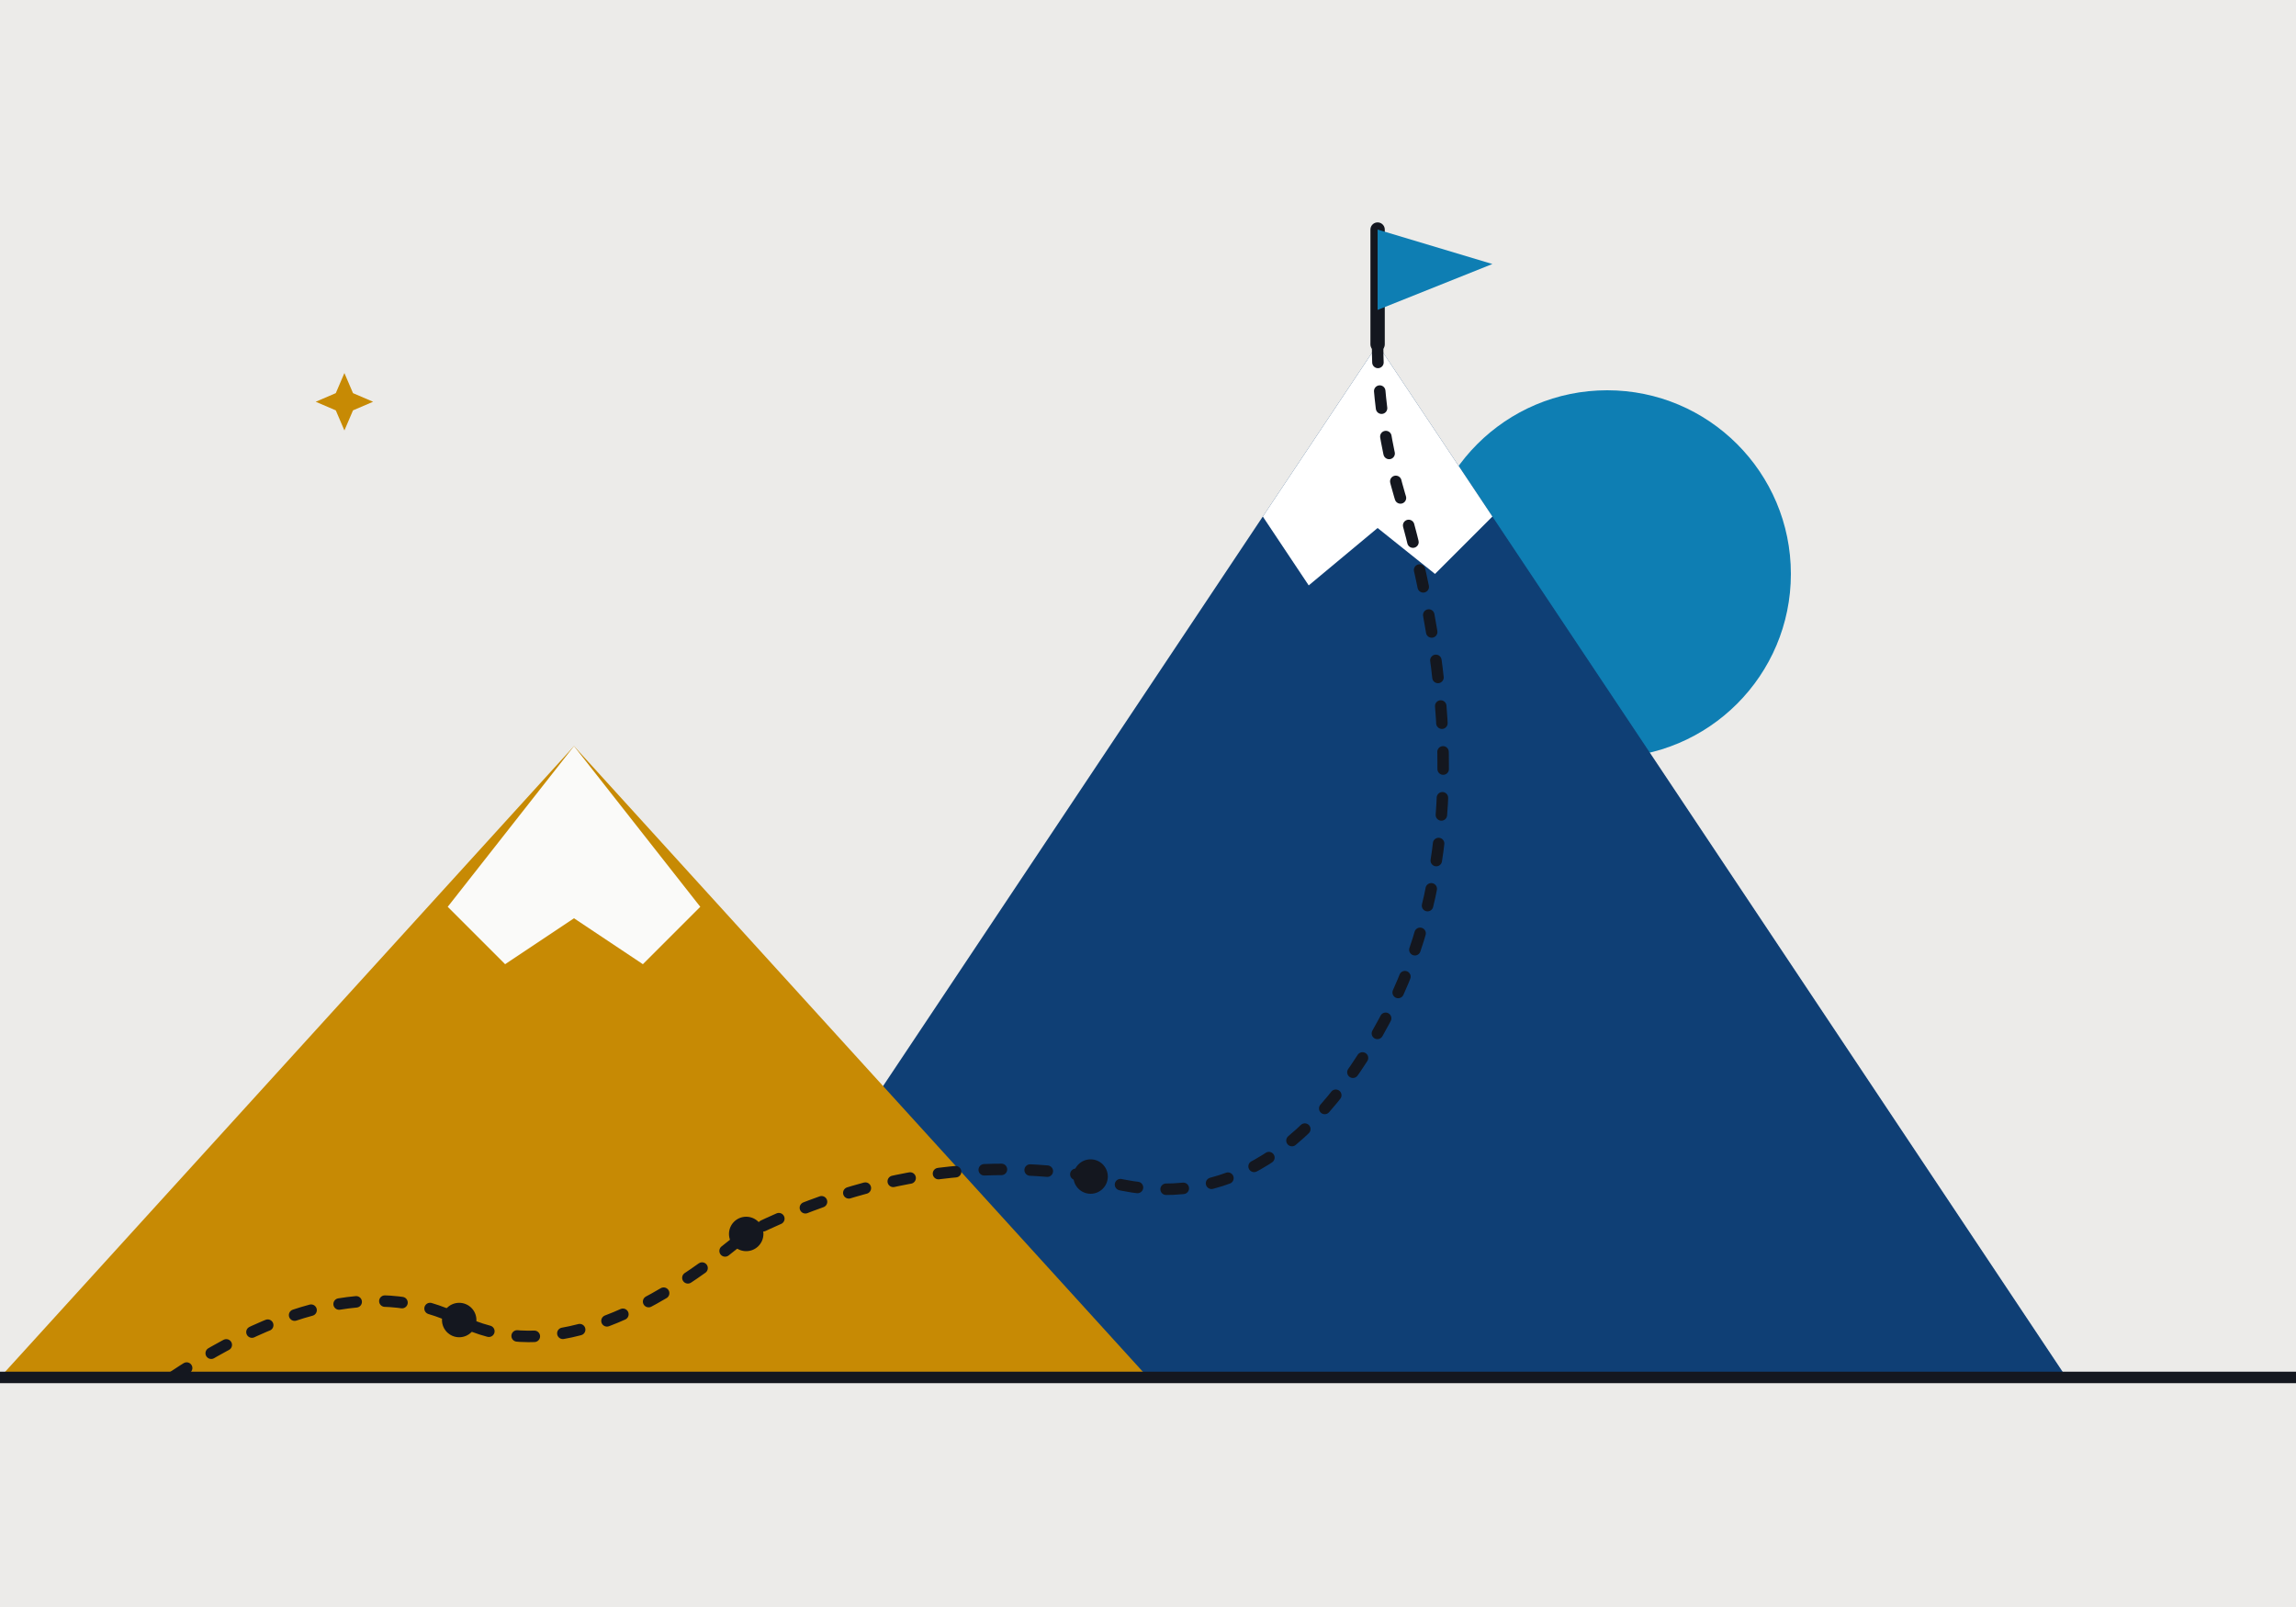
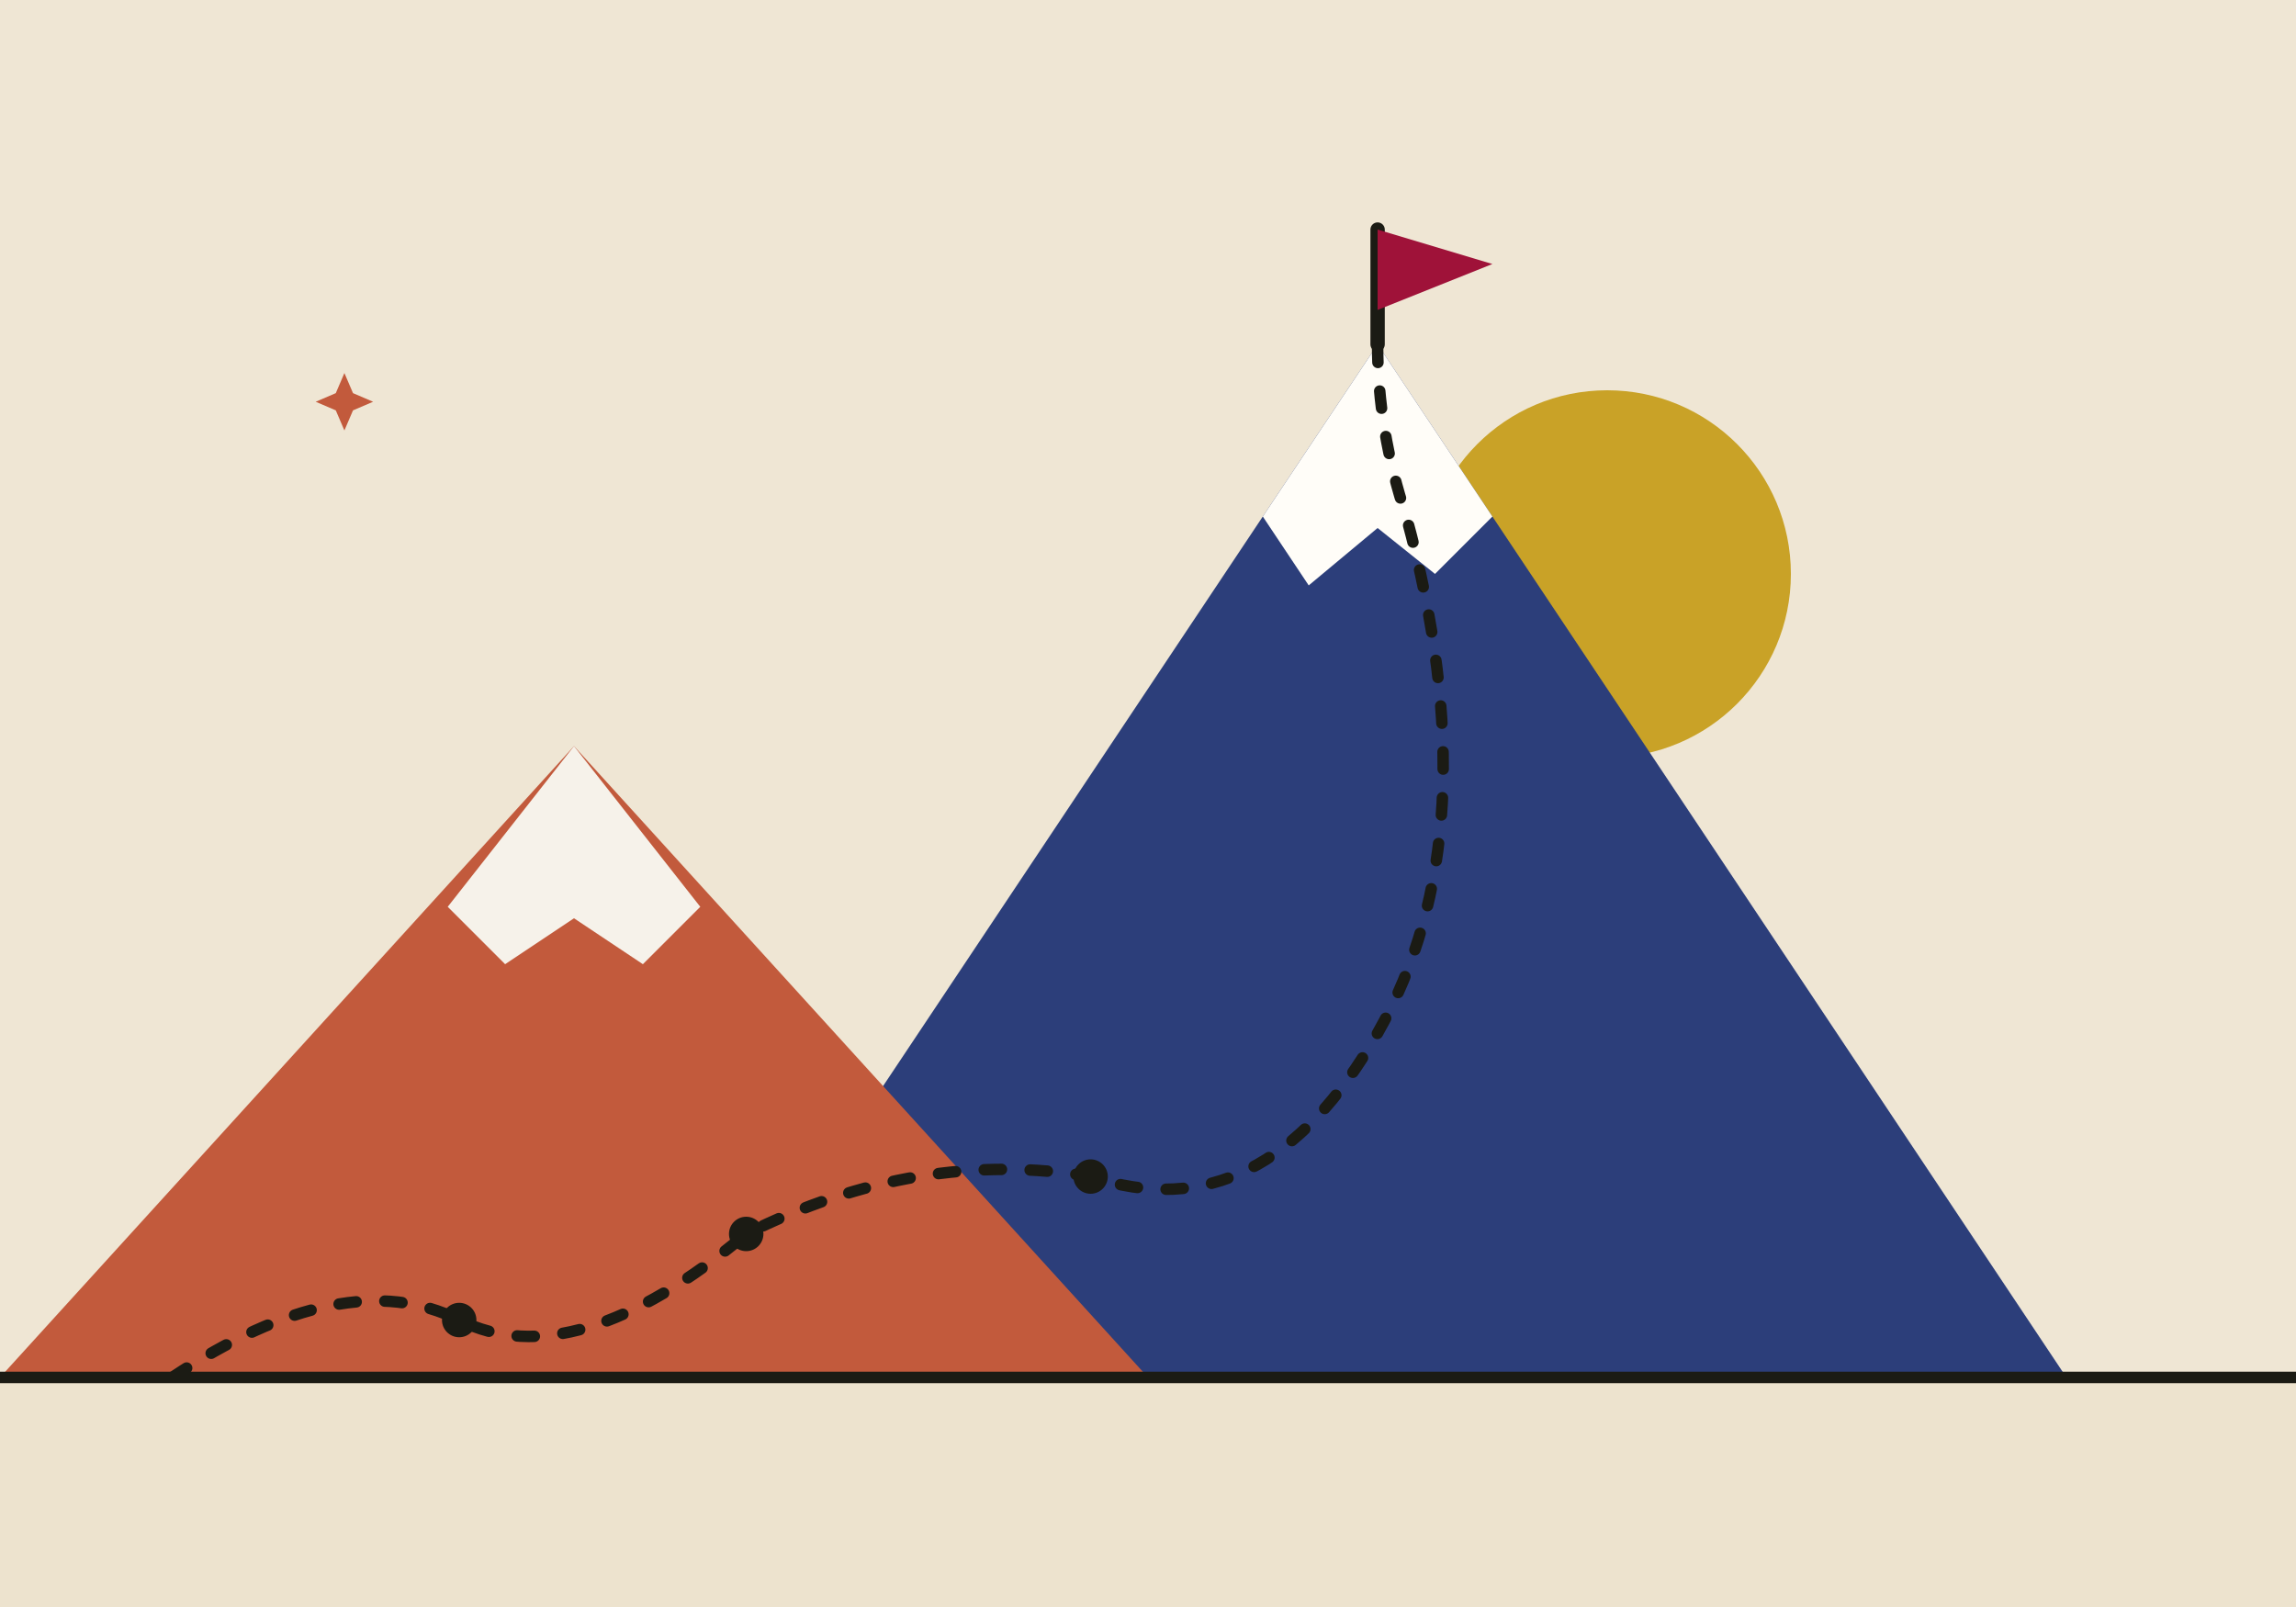
<svg xmlns="http://www.w3.org/2000/svg" viewBox="0 0 400 280" width="400" height="280">
-   <rect width="400" height="280" fill="#ECEBE9" />
-   <circle cx="280" cy="100" r="32" fill="#0E7EB3" />
-   <path d="M120 240 L240 60 L360 240 Z" fill="#0F3F75" />
-   <path d="M240 60 L260 90 L250 100 L240 92 L228 102 L220 90 Z" fill="#FFFFFF" />
-   <path d="M0 240 L100 130 L200 240 Z" fill="#C78A04" />
-   <path d="M100 130 L122 158 L112 168 L100 160 L88 168 L78 158 Z" fill="#FAFAF9" />
-   <path d="M30 240 Q 60 220 80 230 Q 100 240 130 215 Q 160 200 190 205 Q 220 215 240 180 Q 260 145 245 90 Q 240 75 240 60" fill="none" stroke="#14171F" stroke-width="2" stroke-linecap="round" stroke-dasharray="3 5" />
-   <line x1="240" y1="60" x2="240" y2="40" stroke="#14171F" stroke-width="2.5" stroke-linecap="round" />
-   <path d="M240 40 L260 46 L240 54 Z" fill="#0E7EB3" />
-   <circle cx="80" cy="230" r="3" fill="#14171F" />
-   <circle cx="130" cy="215" r="3" fill="#14171F" />
-   <circle cx="190" cy="205" r="3" fill="#14171F" />
-   <rect x="0" y="240" width="400" height="40" fill="#ECEBE9" />
-   <line x1="0" y1="240" x2="400" y2="240" stroke="#14171F" stroke-width="2" />
-   <path d="M60 65 L61.5 68.5 L65 70 L61.5 71.5 L60 75 L58.5 71.5 L55 70 L58.5 68.5 Z" fill="#C78A04" />
+   <rect width="400" height="280" fill="#EFE6D4" />
+   <circle cx="280" cy="100" r="32" fill="#C9A227" />
+   <path d="M120 240 L240 60 L360 240 Z" fill="#2C3E7A" />
+   <path d="M240 60 L260 90 L250 100 L240 92 L228 102 L220 90 Z" fill="#FFFDF8" />
+   <path d="M0 240 L100 130 L200 240 Z" fill="#C25A3C" />
+   <path d="M100 130 L122 158 L112 168 L100 160 L88 168 L78 158 Z" fill="#F6F2EA" />
+   <path d="M30 240 Q 60 220 80 230 Q 100 240 130 215 Q 160 200 190 205 Q 220 215 240 180 Q 260 145 245 90 Q 240 75 240 60" fill="none" stroke="#1B1B14" stroke-width="2" stroke-linecap="round" stroke-dasharray="3 5" />
+   <line x1="240" y1="60" x2="240" y2="40" stroke="#1B1B14" stroke-width="2.5" stroke-linecap="round" />
+   <path d="M240 40 L260 46 L240 54 Z" fill="#9F1239" />
+   <circle cx="80" cy="230" r="3" fill="#1B1B14" />
+   <circle cx="130" cy="215" r="3" fill="#1B1B14" />
+   <circle cx="190" cy="205" r="3" fill="#1B1B14" />
+   <rect x="0" y="240" width="400" height="40" fill="#EDE3CE" />
+   <line x1="0" y1="240" x2="400" y2="240" stroke="#1B1B14" stroke-width="2" />
+   <path d="M60 65 L61.5 68.5 L65 70 L61.5 71.5 L60 75 L58.5 71.5 L55 70 L58.5 68.5 Z" fill="#C25A3C" />
</svg>
